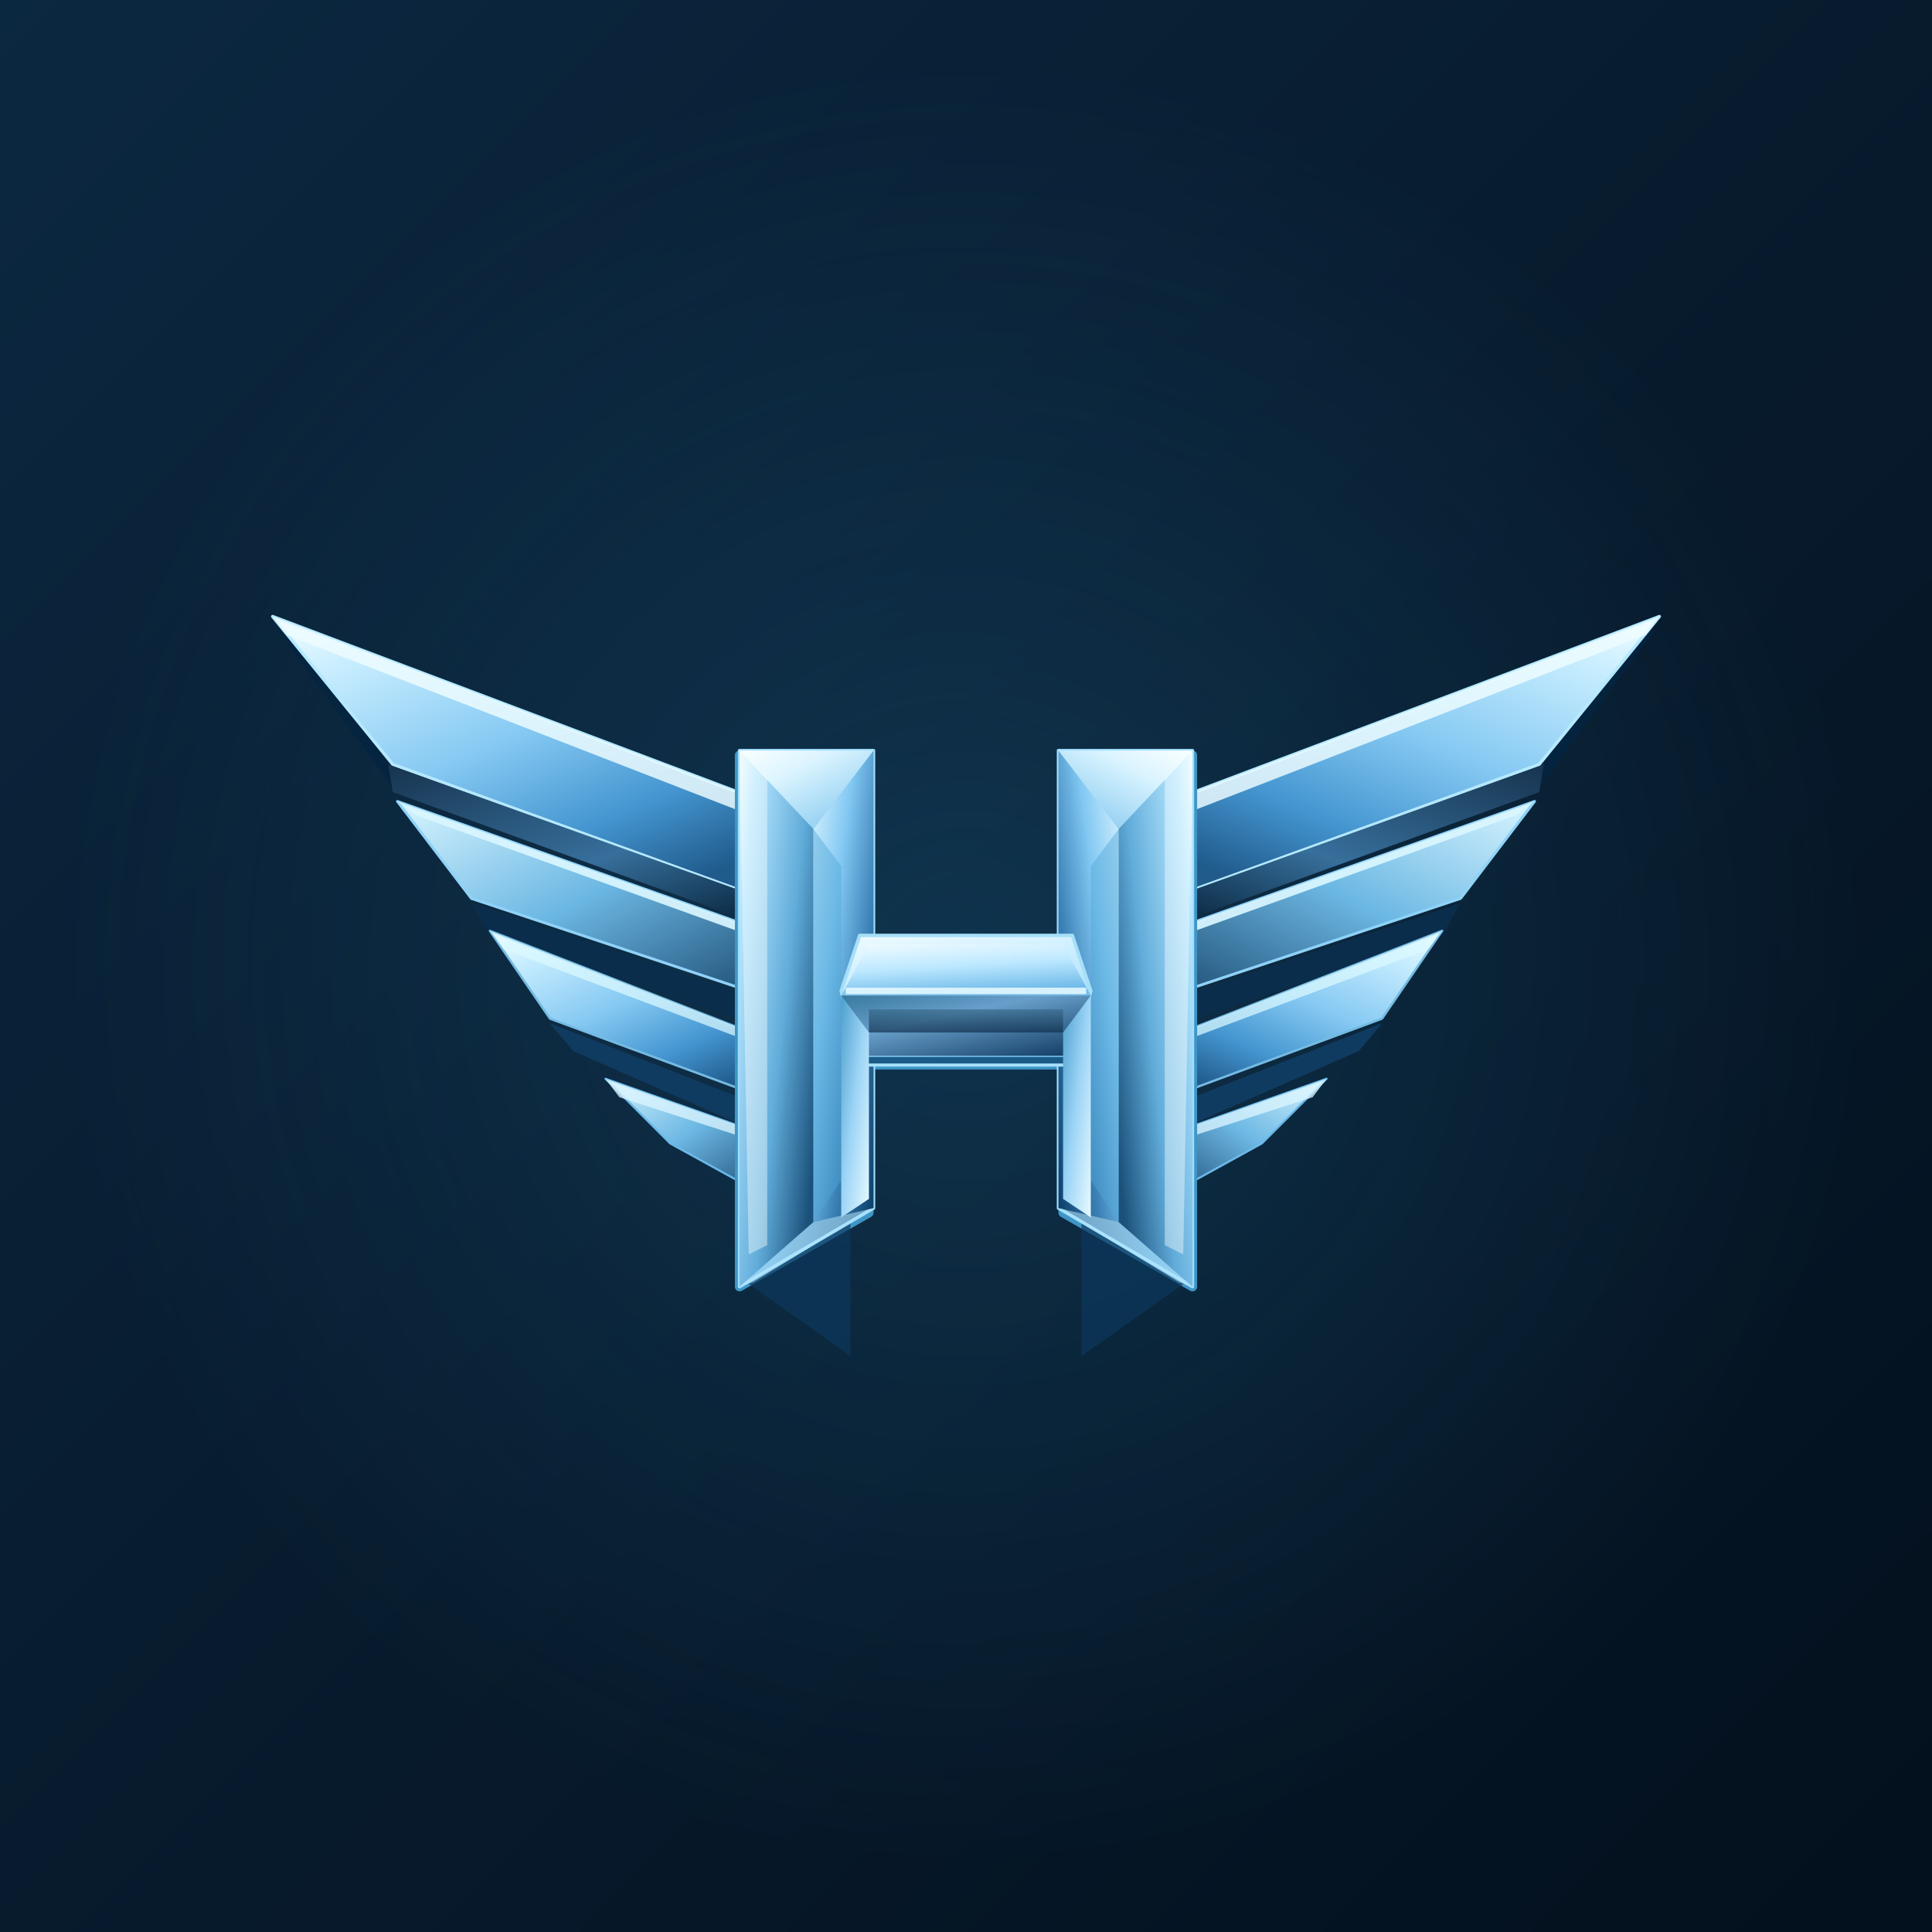
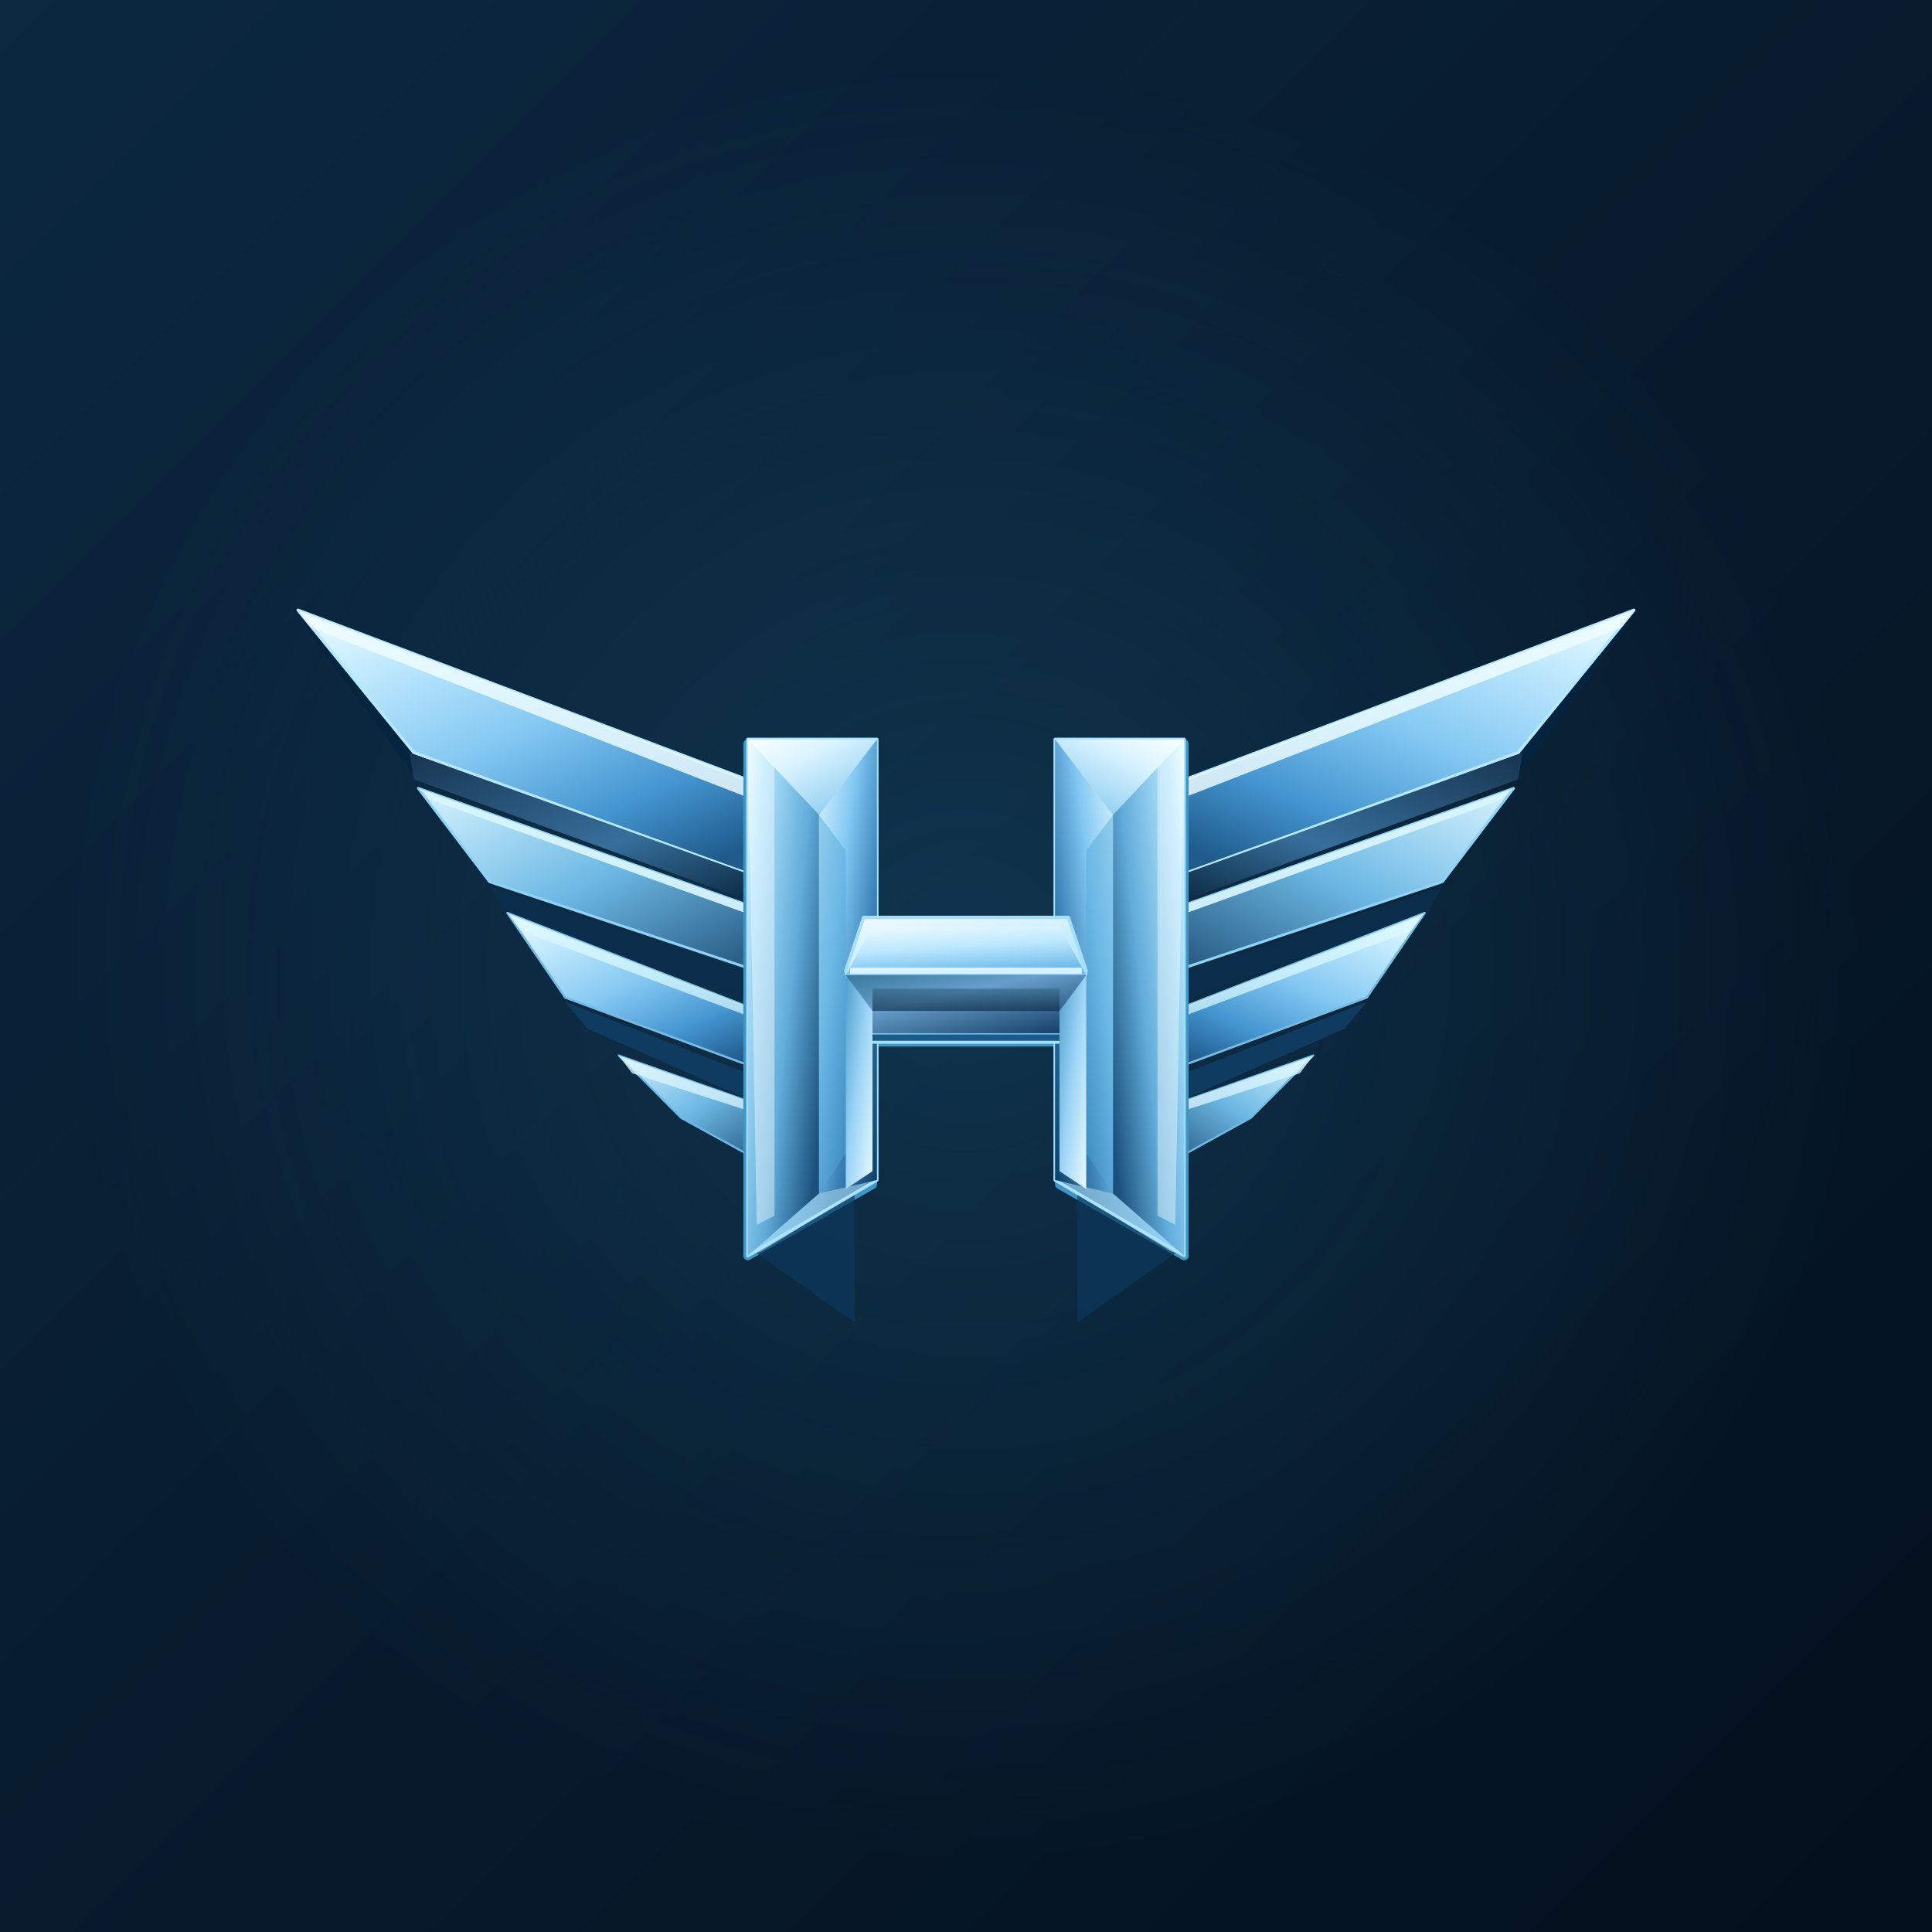
<svg xmlns="http://www.w3.org/2000/svg" viewBox="0 0 512 512" role="img" aria-label="Hermes Aero maskable PWA">
  <defs>
    <linearGradient id="wingMetal" x1="0" y1="0" x2=".78" y2="1">
      <stop stop-color="#F6FDFF" />
      <stop offset=".17" stop-color="#C9EEFF" />
      <stop offset=".51" stop-color="#84C8F2" />
      <stop offset=".78" stop-color="#4495D0" />
      <stop offset="1" stop-color="#205B8C" />
    </linearGradient>
    <linearGradient id="wingFacet" x1="0" y1="0" x2="1" y2="1">
      <stop stop-color="#D9F6FF" />
      <stop offset=".5" stop-color="#6CB8E4" />
      <stop offset="1" stop-color="#1D4D74" />
    </linearGradient>
    <linearGradient id="wingEdge" x1="0" y1="0" x2=".92" y2="1">
      <stop stop-color="#173450" />
      <stop offset=".6" stop-color="#376F9B" />
      <stop offset="1" stop-color="#092740" />
    </linearGradient>
    <linearGradient id="cap" x1="0" y1="0" x2=".9" y2="1">
      <stop stop-color="#FBFFFF" />
      <stop offset=".35" stop-color="#DAF4FF" />
      <stop offset="1" stop-color="#7FC5EE" />
    </linearGradient>
    <linearGradient id="leftFace" x1="0" y1="0" x2="1" y2=".78">
      <stop stop-color="#EDFBFF" />
      <stop offset=".16" stop-color="#B5E5FE" />
      <stop offset=".61" stop-color="#61ACDA" />
      <stop offset="1" stop-color="#1A507A" />
    </linearGradient>
    <linearGradient id="rightFace" x1="0" y1="0" x2="1" y2="1">
      <stop stop-color="#DDF5FF" />
      <stop offset=".35" stop-color="#82C8F3" />
      <stop offset=".65" stop-color="#3C82B7" />
      <stop offset="1" stop-color="#0B3C66" />
    </linearGradient>
    <linearGradient id="innerFace" x1="0" y1="0" x2="1" y2="1">
      <stop stop-color="#4C9FCD" />
      <stop offset=".48" stop-color="#9CD4F6" />
      <stop offset="1" stop-color="#E7FAFF" />
    </linearGradient>
    <linearGradient id="crossTop" x1="0" y1="0" x2=".28" y2="1">
      <stop stop-color="#F0FBFF" />
      <stop offset=".51" stop-color="#BCE8FF" />
      <stop offset="1" stop-color="#72BCEA" />
    </linearGradient>
    <linearGradient id="crossFront" x1="0" y1="0" x2=".9" y2="1">
      <stop stop-color="#39799F" />
      <stop offset=".4" stop-color="#679FCA" />
      <stop offset="1" stop-color="#153F67" />
    </linearGradient>
    <linearGradient id="crossBottom" x1="0" y1="0" x2="0" y2="1">
      <stop stop-color="#386A8A" />
      <stop offset="1" stop-color="#0D2B47" />
    </linearGradient>
    <linearGradient id="bg" x1="0" y1="0" x2="1" y2="1">
      <stop stop-color="#0B2841" />
      <stop offset=".45" stop-color="#081C2F" />
      <stop offset="1" stop-color="#03101D" />
    </linearGradient>
    <linearGradient id="type" x1="0" y1="0" x2="0" y2="1">
      <stop stop-color="#FFFFFF" />
      <stop offset=".28" stop-color="#DDF5FF" />
      <stop offset=".57" stop-color="#7BBFEE" />
      <stop offset="1" stop-color="#498EC2" />
    </linearGradient>
    <radialGradient id="glow">
      <stop stop-color="#2C8CBF" stop-opacity=".22" />
      <stop offset="1" stop-color="#2C8CBF" stop-opacity="0" />
    </radialGradient>
  </defs>
  <rect width="512" height="512" fill="url(#bg)" />
  <ellipse cx="256" cy="256" rx="240" ry="240" fill="url(#glow)" />
-   <g transform="translate(60 145) scale(1.225)">
+   <g transform="translate(67.2 144) scale(1.18)">
    <g>
      <g stroke-linejoin="round">
        <path d="M10 15 L116 55 L116 79 L35 49 Z" fill="#04233F" opacity=".85" transform="translate(1 3)" />
        <path d="M10 15 L116 55 L116 76 L36 47 Z" fill="url(#wingMetal)" stroke="#B5E9FF" stroke-width=".7" />
        <path d="M10 15 L116 55 L116 59 L13 19 Z" fill="#EEFCFF" opacity=".83" />
        <path d="M35 47 L116 76 L116 82 L36 53 Z" fill="url(#wingEdge)" />
        <path d="M37 55 L116 83 L116 97 L53 76 Z" fill="url(#wingFacet)" stroke="#8FD2F8" stroke-width=".6" />
        <path d="M37 55 L116 83 L116 85 L41 58 Z" fill="#DAF6FF" opacity=".92" />
        <path d="M53 77 L116 98 L116 104 L57 84 Z" fill="#0A2D4B" />
        <path d="M57 83 L116 106 L116 119 L70 102 Z" fill="url(#wingMetal)" stroke="#75BBE3" stroke-width=".5" />
        <path d="M57 83 L116 106 L116 108 L60 87 Z" fill="#DCFAFF" opacity=".73" />
        <path d="M70 103 L116 121 L116 127 L75 109 Z" fill="#103B60" />
        <path d="M82 115 L116 127 L116 140 L96 129 Z" fill="url(#wingFacet)" stroke="#6AB9EA" stroke-width=".45" />
        <path d="M82 115 L116 127 L116 129 L85 119 Z" fill="#DDF6FF" opacity=".76" />
      </g>
      <g transform="translate(320 0) scale(-1 1)">
        <g stroke-linejoin="round">
          <path d="M10 15 L116 55 L116 79 L35 49 Z" fill="#04233F" opacity=".85" transform="translate(1 3)" />
          <path d="M10 15 L116 55 L116 76 L36 47 Z" fill="url(#wingMetal)" stroke="#B5E9FF" stroke-width=".7" />
          <path d="M10 15 L116 55 L116 59 L13 19 Z" fill="#EEFCFF" opacity=".83" />
          <path d="M35 47 L116 76 L116 82 L36 53 Z" fill="url(#wingEdge)" />
          <path d="M37 55 L116 83 L116 97 L53 76 Z" fill="url(#wingFacet)" stroke="#8FD2F8" stroke-width=".6" />
          <path d="M37 55 L116 83 L116 85 L41 58 Z" fill="#DAF6FF" opacity=".92" />
          <path d="M53 77 L116 98 L116 104 L57 84 Z" fill="#0A2D4B" />
          <path d="M57 83 L116 106 L116 119 L70 102 Z" fill="url(#wingMetal)" stroke="#75BBE3" stroke-width=".5" />
          <path d="M57 83 L116 106 L116 108 L60 87 Z" fill="#DCFAFF" opacity=".73" />
          <path d="M70 103 L116 121 L116 127 L75 109 Z" fill="#103B60" />
          <path d="M82 115 L116 127 L116 140 L96 129 Z" fill="url(#wingFacet)" stroke="#6AB9EA" stroke-width=".45" />
          <path d="M82 115 L116 127 L116 129 L85 119 Z" fill="#DDF6FF" opacity=".76" />
        </g>
      </g>
      <g stroke-linejoin="round">
        <path d="M111 45 L139 45 L139 86 L181 86 L181 45 L209 45 L209 160 L181 144 L181 112 L139 112 L139 144 L111 160 Z" fill="#082A47" stroke="#3E95C6" stroke-width="2" />
        <path d="M111 158 L135 175 L135 144 Z" fill="#0C385C" opacity=".68" />
        <path d="M209 158 L185 175 L185 144 Z" fill="#0C385C" opacity=".68" />
        <path d="M111 44 L140 44 L140 143 L111 160 Z" fill="url(#leftFace)" stroke="#A1DFFD" stroke-width=".72" />
        <path d="M111 44 L127 59 L127 146 L111 160 Z" fill="url(#leftFace)" />
        <path d="M127 59 L140 44 L140 143 L127 146 Z" fill="url(#rightFace)" />
        <path d="M111 44 L140 44 L127 61 Z" fill="url(#cap)" />
        <path d="M111 44 L113 153 L117 151 L117 50 Z" fill="#F8FFFF" opacity=".42" />
        <path d="M127 61 L133 69 L133 137 L127 146 Z" fill="#4FA6D7" opacity=".45" />
        <path d="M111 160 L127 146 L140 143 L114 159 Z" fill="#B4E5FF" opacity=".55" />
        <g transform="translate(320 0) scale(-1 1)">
          <path d="M111 44 L140 44 L140 143 L111 160 Z" fill="url(#leftFace)" stroke="#A1DFFD" stroke-width=".72" />
          <path d="M111 44 L127 59 L127 146 L111 160 Z" fill="url(#leftFace)" />
          <path d="M127 59 L140 44 L140 143 L127 146 Z" fill="url(#rightFace)" />
          <path d="M111 44 L140 44 L127 61 Z" fill="url(#cap)" />
          <path d="M111 44 L113 153 L117 151 L117 50 Z" fill="#F8FFFF" opacity=".42" />
          <path d="M127 61 L133 69 L133 137 L127 146 Z" fill="#4FA6D7" opacity=".45" />
          <path d="M111 160 L127 146 L140 143 L114 159 Z" fill="#B4E5FF" opacity=".55" />
        </g>
        <path d="M137 84 L183 84 L187 96 L183 112 L137 112 L133 96 Z" fill="url(#crossTop)" stroke="#A6DFF8" stroke-width=".75" />
        <path d="M139 86 L181 86 L187 97 L133 97 Z" fill="url(#crossTop)" />
        <path d="M133 97 L187 97 L183 110 L137 110 Z" fill="url(#crossFront)" />
        <path d="M139 100 L181 100 L181 105 L139 105 Z" fill="url(#crossBottom)" opacity=".67" />
        <path d="M133 97 L139 105 L139 141 L133 145 Z" fill="url(#innerFace)" />
        <path d="M187 97 L181 105 L181 141 L187 145 Z" fill="url(#innerFace)" />
        <path d="M134 96 L186 96" stroke="#E3F8FF" stroke-width="1.4" opacity=".9" />
        <path d="M139 111 H181" stroke="#1B5B87" stroke-width="1.4" />
      </g>
    </g>
  </g>
</svg>
